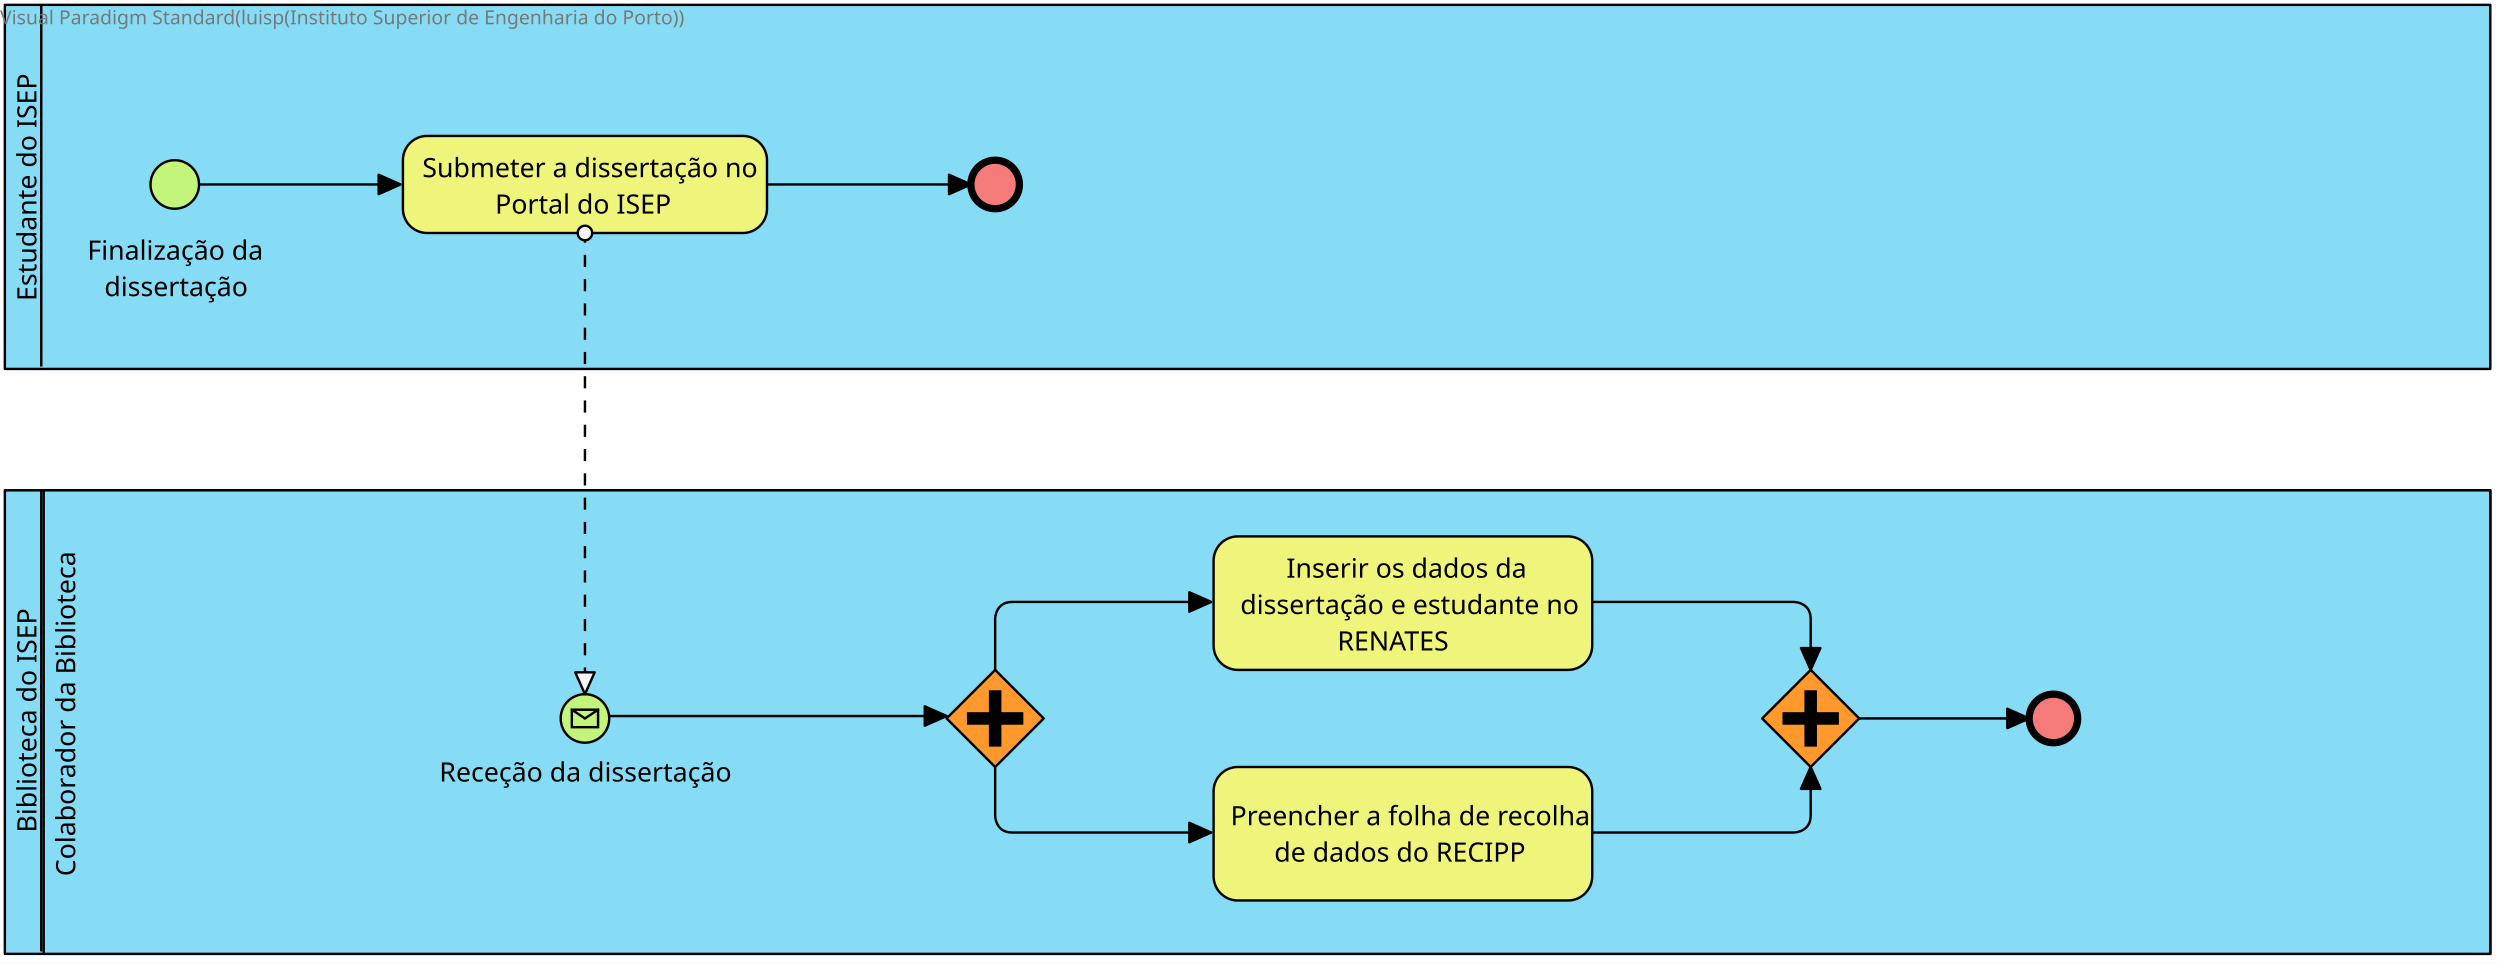
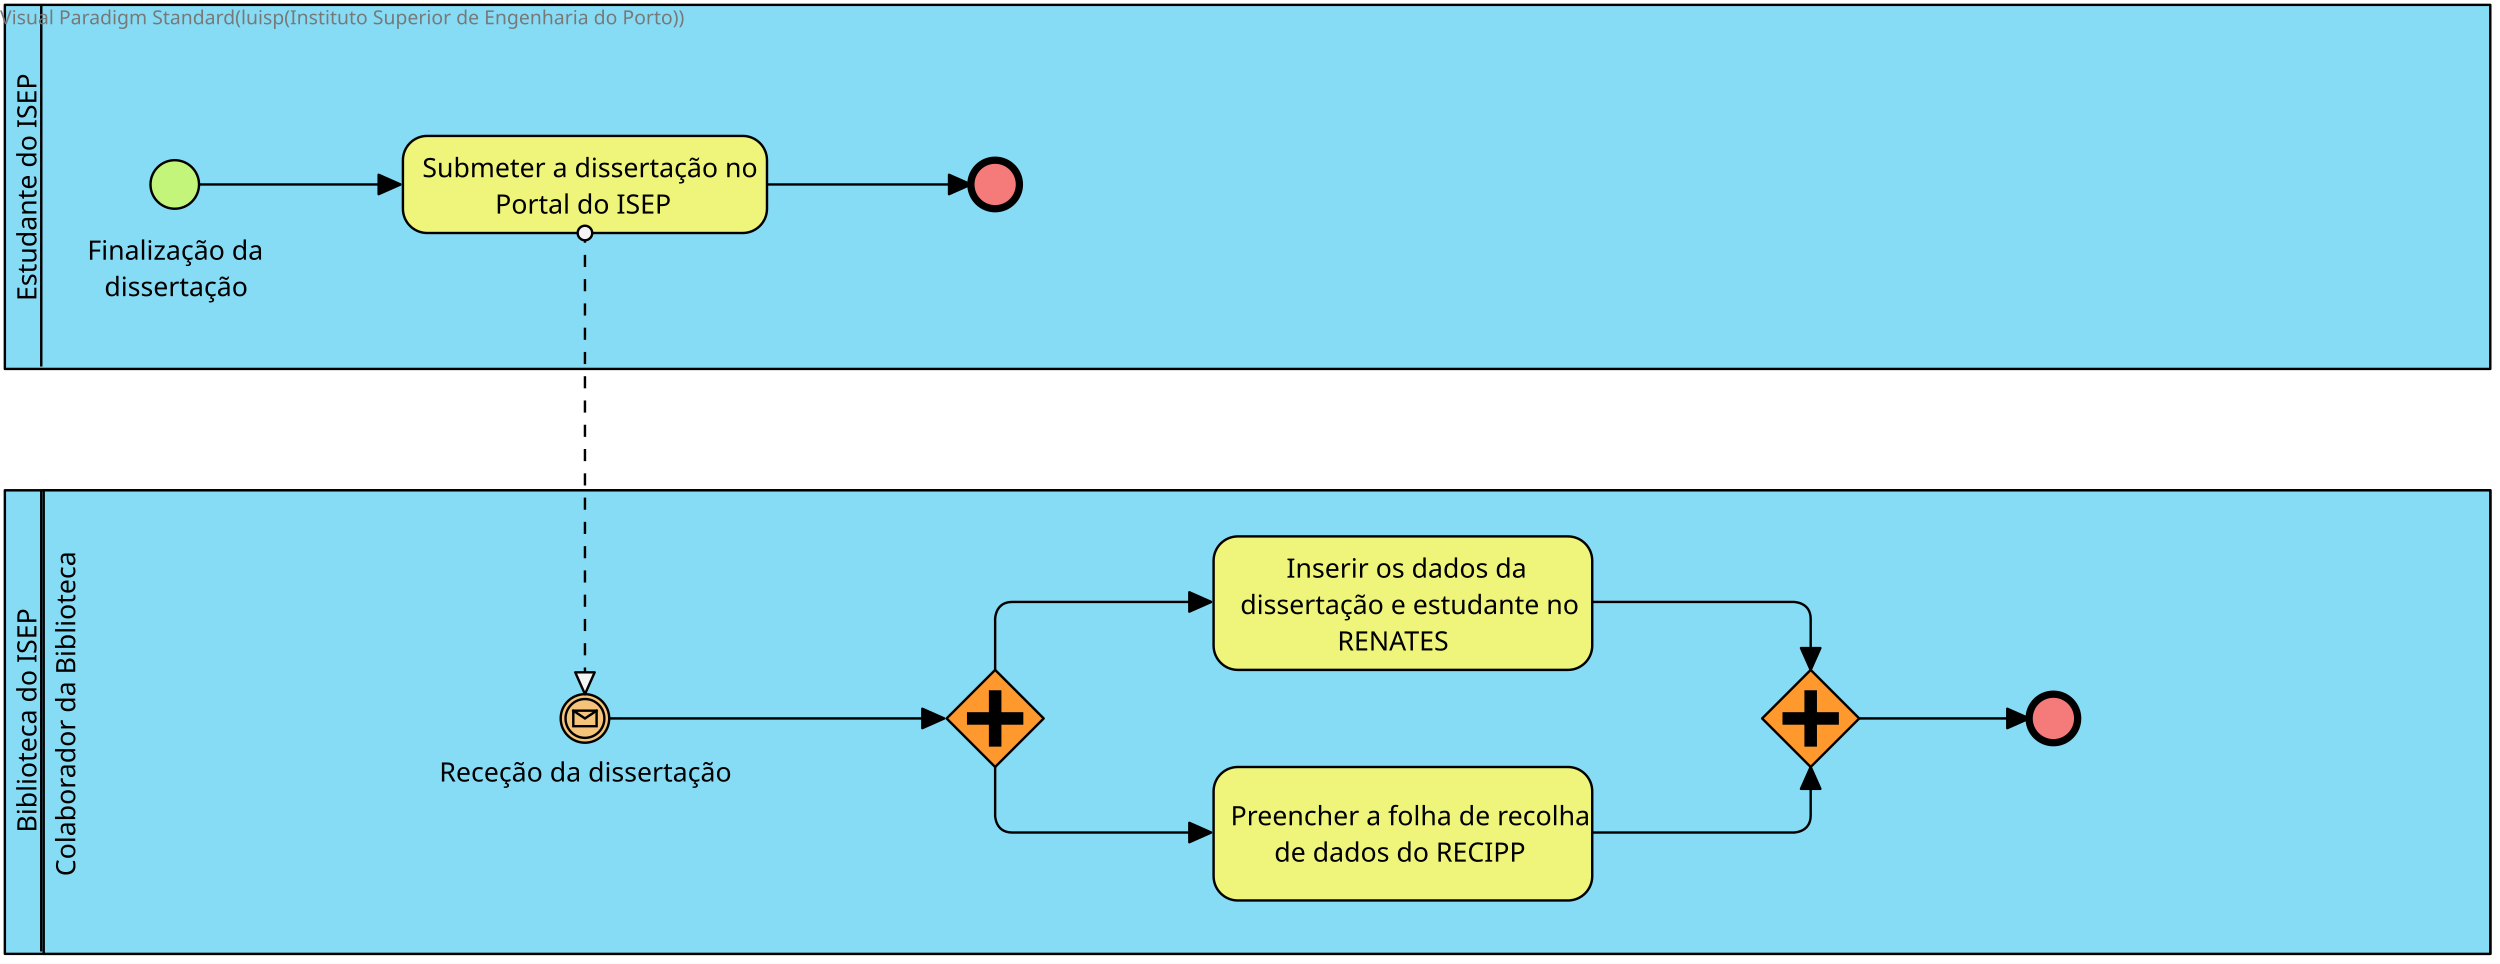
<svg xmlns="http://www.w3.org/2000/svg" fill-opacity="0" color-rendering="auto" color-interpolation="auto" text-rendering="auto" stroke="rgb(0,0,0)" stroke-linecap="square" width="1030" stroke-miterlimit="10" shape-rendering="auto" stroke-opacity="0" fill="rgb(0,0,0)" stroke-dasharray="none" font-weight="normal" stroke-width="1" height="397" font-family="'Dialog'" font-style="normal" stroke-linejoin="miter" font-size="12px" stroke-dashoffset="0" image-rendering="auto">
  <defs id="genericDefs" />
  <g>
    <defs id="defs1">
      <clipPath clipPathUnits="userSpaceOnUse" id="clipPath1">
        <path d="M-7 -7 L1035 -7 L1035 161 L-7 161 L-7 -7 Z" />
      </clipPath>
      <clipPath clipPathUnits="userSpaceOnUse" id="clipPath2">
        <path d="M0 0 L0 150 L7 150 L7 0 Z" />
      </clipPath>
      <clipPath clipPathUnits="userSpaceOnUse" id="clipPath3">
        <path d="M0 0 L0 7 L1024 7 L1024 0 Z" />
      </clipPath>
      <clipPath clipPathUnits="userSpaceOnUse" id="clipPath4">
        <path d="M0 0 L0 150 L16 150 L16 0 Z" />
      </clipPath>
      <clipPath clipPathUnits="userSpaceOnUse" id="clipPath5">
        <path d="M150 0 L0 0 L0 16 L150 16 Z" />
      </clipPath>
      <clipPath clipPathUnits="userSpaceOnUse" id="clipPath6">
        <path d="M-7 -7 L31 -7 L31 31 L-7 31 L-7 -7 Z" />
      </clipPath>
      <clipPath clipPathUnits="userSpaceOnUse" id="clipPath7">
        <path d="M-7 -27 L161 -27 L161 51 L-7 51 L-7 -27 Z" />
      </clipPath>
      <clipPath clipPathUnits="userSpaceOnUse" id="clipPath8">
        <path d="M0 0 L0 40 L150 40 L150 0 Z" />
      </clipPath>
      <clipPath clipPathUnits="userSpaceOnUse" id="clipPath9">
        <path d="M-9 -9 L33 -9 L33 33 L-9 33 L-9 -9 Z" />
      </clipPath>
      <clipPath clipPathUnits="userSpaceOnUse" id="clipPath10">
        <path d="M-7 -7 L1035 -7 L1035 202 L-7 202 L-7 -7 Z" />
      </clipPath>
      <clipPath clipPathUnits="userSpaceOnUse" id="clipPath11">
        <path d="M0 0 L0 191 L7 191 L7 0 Z" />
      </clipPath>
      <clipPath clipPathUnits="userSpaceOnUse" id="clipPath12">
        <path d="M0 0 L0 191 L16 191 L16 0 Z" />
      </clipPath>
      <clipPath clipPathUnits="userSpaceOnUse" id="clipPath13">
        <path d="M191 0 L0 0 L0 16 L191 16 Z" />
      </clipPath>
      <clipPath clipPathUnits="userSpaceOnUse" id="clipPath14">
        <path d="M-7 -7 L1019 -7 L1019 202 L-7 202 L-7 -7 Z" />
      </clipPath>
      <clipPath clipPathUnits="userSpaceOnUse" id="clipPath15">
        <path d="M-7 -7 L51 -7 L51 51 L-7 51 L-7 -7 Z" />
      </clipPath>
      <clipPath clipPathUnits="userSpaceOnUse" id="clipPath16">
        <path d="M-7 -27 L167 -27 L167 66 L-7 66 L-7 -27 Z" />
      </clipPath>
      <clipPath clipPathUnits="userSpaceOnUse" id="clipPath17">
        <path d="M0 0 L0 55 L156 55 L156 0 Z" />
      </clipPath>
      <clipPath clipPathUnits="userSpaceOnUse" id="clipPath18">
        <path d="M-115 -49 L230 -49 L230 98 L-115 98 L-115 -49 Z" />
      </clipPath>
      <clipPath clipPathUnits="userSpaceOnUse" id="clipPath19">
        <path d="M-139 -15 L278 -15 L278 30 L-139 30 L-139 -15 Z" />
      </clipPath>
      <clipPath clipPathUnits="userSpaceOnUse" id="clipPath20">
        <path d="M0 0 L187 0 L187 104 L0 104 L0 0 Z" />
      </clipPath>
      <clipPath clipPathUnits="userSpaceOnUse" id="clipPath21">
        <path d="M0 0 L0 60 L98 60 L98 104 L187 104 L187 0 Z" />
      </clipPath>
      <clipPath clipPathUnits="userSpaceOnUse" id="clipPath22">
        <path d="M0 0 L188 0 L188 104 L0 104 L0 0 Z" />
      </clipPath>
      <clipPath clipPathUnits="userSpaceOnUse" id="clipPath23">
        <path d="M0 0 L0 104 L188 104 L188 0 Z" />
      </clipPath>
      <clipPath clipPathUnits="userSpaceOnUse" id="clipPath24">
+         <path d="M0 0 L193 0 L193 131 L0 131 L0 0 Z" />
+       </clipPath>
+       <clipPath clipPathUnits="userSpaceOnUse" id="clipPath25">
+         <path d="M0 0 L0 131 L193 131 L193 0 Z" />
+       </clipPath>
+       <clipPath clipPathUnits="userSpaceOnUse" id="clipPath26">
+         <path d="M0 0 L193 0 L193 132 L0 132 L0 0 Z" />
+       </clipPath>
+       <clipPath clipPathUnits="userSpaceOnUse" id="clipPath27">
+         <path d="M0 0 L0 132 L193 132 L193 0 Z" />
+       </clipPath>
+       <clipPath clipPathUnits="userSpaceOnUse" id="clipPath28">
+         <path d="M0 0 L194 0 L194 132 L0 132 L0 0 Z" />
+       </clipPath>
+       <clipPath clipPathUnits="userSpaceOnUse" id="clipPath29">
+         <path d="M0 0 L0 132 L194 132 L194 0 Z" />
+       </clipPath>
+       <clipPath clipPathUnits="userSpaceOnUse" id="clipPath30">
+         <path d="M0 0 L194 0 L194 131 L0 131 L0 0 Z" />
+       </clipPath>
+       <clipPath clipPathUnits="userSpaceOnUse" id="clipPath31">
+         <path d="M0 0 L0 131 L194 131 L194 0 Z" />
+       </clipPath>
+       <clipPath clipPathUnits="userSpaceOnUse" id="clipPath32">
+         <path d="M0 0 L174 0 L174 104 L0 104 L0 0 Z" />
+       </clipPath>
+       <clipPath clipPathUnits="userSpaceOnUse" id="clipPath33">
+         <path d="M0 0 L0 104 L174 104 L174 0 Z" />
+       </clipPath>
+       <clipPath clipPathUnits="userSpaceOnUse" id="clipPath34">
        <path d="M0 0 L104 0 L104 294 L0 294 L0 0 Z" />
      </clipPath>
-       <clipPath clipPathUnits="userSpaceOnUse" id="clipPath25">
+       <clipPath clipPathUnits="userSpaceOnUse" id="clipPath35">
        <path d="M0 0 L0 264 L104 264 L104 0 ZM0 279 L0 294 L104 294 L104 279 Z" />
      </clipPath>
-       <clipPath clipPathUnits="userSpaceOnUse" id="clipPath26">
-         <path d="M0 0 L243 0 L243 104 L0 104 L0 0 Z" />
-       </clipPath>
-       <clipPath clipPathUnits="userSpaceOnUse" id="clipPath27">
-         <path d="M0 0 L0 65 L109 65 L109 80 L0 80 L0 104 L243 104 L243 0 Z" />
-       </clipPath>
-       <clipPath clipPathUnits="userSpaceOnUse" id="clipPath28">
-         <path d="M0 0 L193 0 L193 131 L0 131 L0 0 Z" />
-       </clipPath>
-       <clipPath clipPathUnits="userSpaceOnUse" id="clipPath29">
-         <path d="M0 0 L0 131 L193 131 L193 0 Z" />
-       </clipPath>
-       <clipPath clipPathUnits="userSpaceOnUse" id="clipPath30">
-         <path d="M0 0 L193 0 L193 132 L0 132 L0 0 Z" />
-       </clipPath>
-       <clipPath clipPathUnits="userSpaceOnUse" id="clipPath31">
-         <path d="M0 0 L0 132 L193 132 L193 0 Z" />
-       </clipPath>
-       <clipPath clipPathUnits="userSpaceOnUse" id="clipPath32">
-         <path d="M0 0 L194 0 L194 132 L0 132 L0 0 Z" />
-       </clipPath>
-       <clipPath clipPathUnits="userSpaceOnUse" id="clipPath33">
-         <path d="M0 0 L0 132 L194 132 L194 0 Z" />
-       </clipPath>
-       <clipPath clipPathUnits="userSpaceOnUse" id="clipPath34">
-         <path d="M0 0 L194 0 L194 131 L0 131 L0 0 Z" />
-       </clipPath>
-       <clipPath clipPathUnits="userSpaceOnUse" id="clipPath35">
-         <path d="M0 0 L0 131 L194 131 L194 0 Z" />
-       </clipPath>
      <clipPath clipPathUnits="userSpaceOnUse" id="clipPath36">
-         <path d="M0 0 L174 0 L174 104 L0 104 L0 0 Z" />
+         <path d="M0 0 L242 0 L242 104 L0 104 L0 0 Z" />
      </clipPath>
      <clipPath clipPathUnits="userSpaceOnUse" id="clipPath37">
-         <path d="M0 0 L0 104 L174 104 L174 0 Z" />
+         <path d="M0 0 L0 64 L109 64 L109 79 L0 79 L0 104 L242 104 L242 0 Z" />
      </clipPath>
    </defs>
    <g fill="white" text-rendering="geometricPrecision" fill-opacity="1" stroke-opacity="1" stroke="white">
      <rect x="0" width="1030" height="397" y="0" stroke="none" />
    </g>
    <g font-size="11px" transform="translate(2,2)" fill-opacity="1" fill="rgb(135,220,245)" text-rendering="geometricPrecision" image-rendering="optimizeQuality" font-family="sans-serif" stroke="rgb(135,220,245)" stroke-opacity="1">
      <rect x="0" width="1024" height="150" y="0" clip-path="url(#clipPath1)" stroke="none" />
    </g>
    <g stroke-linecap="butt" font-size="11px" transform="translate(2,2)" fill-opacity="1" fill="black" text-rendering="geometricPrecision" image-rendering="optimizeQuality" font-family="sans-serif" stroke-linejoin="round" stroke="black" stroke-opacity="1" stroke-miterlimit="0">
      <rect fill="none" x="0" width="1024" height="150" y="0" clip-path="url(#clipPath1)" />
      <line y2="149" fill="none" x1="15" clip-path="url(#clipPath1)" x2="15" y1="0" />
    </g>
    <g font-size="11px" transform="translate(77,77) rotate(-90) translate(-75,-75)" fill-opacity="1" fill="black" text-rendering="geometricPrecision" image-rendering="optimizeQuality" font-family="sans-serif" stroke="black" stroke-opacity="1">
      <text x="28" xml:space="preserve" y="13" clip-path="url(#clipPath5)" stroke="none">Estudante do ISEP</text>
    </g>
    <g font-size="11px" transform="translate(62,66)" fill-opacity="1" fill="rgb(195,245,122)" text-rendering="geometricPrecision" image-rendering="optimizeQuality" font-family="sans-serif" stroke="rgb(195,245,122)" stroke-opacity="1">
      <circle r="10" clip-path="url(#clipPath6)" cx="10" cy="10" stroke="none" />
    </g>
    <g stroke-linecap="butt" font-size="11px" transform="translate(62,66)" fill-opacity="1" fill="black" text-rendering="geometricPrecision" image-rendering="optimizeQuality" font-family="sans-serif" stroke-linejoin="round" stroke="black" stroke-opacity="1" stroke-miterlimit="0">
      <circle fill="none" r="10" clip-path="url(#clipPath6)" cx="10" cy="10" />
    </g>
    <g font-size="11px" transform="translate(166,56)" fill-opacity="1" fill="rgb(238,245,122)" text-rendering="geometricPrecision" image-rendering="optimizeQuality" font-family="sans-serif" stroke="rgb(238,245,122)" stroke-opacity="1">
      <rect x="0" y="0" clip-path="url(#clipPath7)" width="150" rx="10" ry="10" height="40" stroke="none" />
    </g>
    <g stroke-linecap="butt" font-size="11px" transform="translate(166,56)" fill-opacity="1" fill="black" text-rendering="geometricPrecision" image-rendering="optimizeQuality" font-family="sans-serif" stroke-linejoin="round" stroke="black" stroke-opacity="1" stroke-miterlimit="0">
      <rect x="0" y="0" clip-path="url(#clipPath7)" fill="none" width="150" rx="10" ry="10" height="40" />
    </g>
    <g font-size="11px" transform="translate(166,56)" fill-opacity="1" fill="black" text-rendering="geometricPrecision" image-rendering="optimizeQuality" font-family="sans-serif" stroke="black" stroke-opacity="1">
      <text x="8" xml:space="preserve" y="17" clip-path="url(#clipPath8)" stroke="none">Submeter a dissertação no</text>
      <text x="38" xml:space="preserve" y="32" clip-path="url(#clipPath8)" stroke="none">Portal do ISEP</text>
    </g>
    <g font-size="11px" transform="translate(400,66)" fill-opacity="1" fill="rgb(245,122,122)" text-rendering="geometricPrecision" image-rendering="optimizeQuality" font-family="sans-serif" stroke="rgb(245,122,122)" stroke-opacity="1">
      <circle r="10" clip-path="url(#clipPath9)" cx="10" cy="10" stroke="none" />
    </g>
    <g fill-opacity="1" text-rendering="geometricPrecision" stroke="black" stroke-linecap="butt" transform="translate(400,66)" stroke-miterlimit="0" stroke-opacity="1" fill="black" stroke-width="3" font-family="sans-serif" stroke-linejoin="round" font-size="11px" image-rendering="optimizeQuality">
      <circle fill="none" r="10" clip-path="url(#clipPath9)" cx="10" cy="10" />
    </g>
    <g font-size="11px" transform="translate(2,202)" fill-opacity="1" fill="rgb(135,220,245)" text-rendering="geometricPrecision" image-rendering="optimizeQuality" font-family="sans-serif" stroke="rgb(135,220,245)" stroke-opacity="1">
      <rect x="0" width="1024" height="191" y="0" clip-path="url(#clipPath10)" stroke="none" />
    </g>
    <g stroke-linecap="butt" font-size="11px" transform="translate(2,202)" fill-opacity="1" fill="black" text-rendering="geometricPrecision" image-rendering="optimizeQuality" font-family="sans-serif" stroke-linejoin="round" stroke="black" stroke-opacity="1" stroke-miterlimit="0">
      <rect fill="none" x="0" width="1024" height="191" y="0" clip-path="url(#clipPath10)" />
      <line y2="190" fill="none" x1="15" clip-path="url(#clipPath10)" x2="15" y1="0" />
    </g>
    <g font-size="11px" transform="translate(97.5,297.5) rotate(-90) translate(-95.5,-95.5)" fill-opacity="1" fill="black" text-rendering="geometricPrecision" image-rendering="optimizeQuality" font-family="sans-serif" stroke="black" stroke-opacity="1">
      <text x="50" xml:space="preserve" y="13" clip-path="url(#clipPath13)" stroke="none">Biblioteca do ISEP</text>
    </g>
    <g font-size="11px" transform="translate(18,202)" fill-opacity="1" fill="rgb(135,220,245)" text-rendering="geometricPrecision" image-rendering="optimizeQuality" font-family="sans-serif" stroke="rgb(135,220,245)" stroke-opacity="1">
      <rect x="0" width="1008" height="191" y="0" clip-path="url(#clipPath14)" stroke="none" />
    </g>
    <g stroke-linecap="butt" font-size="11px" transform="translate(18,202)" fill-opacity="1" fill="black" text-rendering="geometricPrecision" image-rendering="optimizeQuality" font-family="sans-serif" stroke-linejoin="round" stroke="black" stroke-opacity="1" stroke-miterlimit="0">
      <rect fill="none" x="0" width="1008" height="191" y="0" clip-path="url(#clipPath14)" />
    </g>
    <g font-size="11px" transform="translate(113.5,297.5) rotate(-90) translate(-95.5,-95.5)" fill-opacity="1" fill="black" text-rendering="geometricPrecision" image-rendering="optimizeQuality" font-family="sans-serif" stroke="black" stroke-opacity="1">
      <text x="32" xml:space="preserve" y="13" clip-path="url(#clipPath13)" stroke="none">Colaborador da Biblioteca</text>
-     </g>
-     <g font-size="11px" transform="translate(231,286)" fill-opacity="1" fill="rgb(195,245,122)" text-rendering="geometricPrecision" image-rendering="optimizeQuality" font-family="sans-serif" stroke="rgb(195,245,122)" stroke-opacity="1">
-       <circle r="10" clip-path="url(#clipPath6)" cx="10" cy="10" stroke="none" />
-     </g>
-     <g stroke-linecap="butt" font-size="11px" transform="translate(231,286)" fill-opacity="1" fill="black" text-rendering="geometricPrecision" image-rendering="optimizeQuality" font-family="sans-serif" stroke-linejoin="round" stroke="black" stroke-opacity="1" stroke-miterlimit="0">
-       <circle fill="none" r="10" clip-path="url(#clipPath6)" cx="10" cy="10" />
-       <path fill="none" stroke-miterlimit="10" d="M4.6 6.4 L15.4 6.4 L15.4 13.6 L4.6 13.6 L4.6 6.4 ZM4.6 6.4 L10 10 L15.4 6.4" clip-path="url(#clipPath6)" stroke-linecap="square" stroke-linejoin="miter" />
    </g>
    <g font-size="11px" transform="translate(390,276)" fill-opacity="1" fill="rgb(255,153,46)" text-rendering="geometricPrecision" image-rendering="optimizeQuality" font-family="sans-serif" stroke="rgb(255,153,46)" stroke-opacity="1">
      <polygon points=" 20 0 40 20 20 40 0 20" stroke="none" clip-path="url(#clipPath15)" />
    </g>
    <g stroke-linecap="butt" font-size="11px" transform="translate(390,276)" fill-opacity="1" fill="black" text-rendering="geometricPrecision" image-rendering="optimizeQuality" font-family="sans-serif" stroke-linejoin="round" stroke="black" stroke-opacity="1" stroke-miterlimit="0">
      <polygon fill="none" points=" 20 0 40 20 20 40 0 20" clip-path="url(#clipPath15)" />
      <path stroke-miterlimit="10" d="M8.387 17.419 L31.613 17.419 L31.613 22.581 L8.387 22.581 L8.387 17.419 ZM17.419 8.387 L22.581 8.387 L22.581 31.613 L17.419 31.613 L17.419 8.387 Z" clip-path="url(#clipPath15)" stroke-linecap="square" stroke="none" stroke-linejoin="miter" />
    </g>
    <g font-size="11px" transform="translate(500,316)" fill-opacity="1" fill="rgb(238,245,122)" text-rendering="geometricPrecision" image-rendering="optimizeQuality" font-family="sans-serif" stroke="rgb(238,245,122)" stroke-opacity="1">
      <rect x="0" y="0" clip-path="url(#clipPath16)" width="156" rx="10" ry="10" height="55" stroke="none" />
    </g>
    <g stroke-linecap="butt" font-size="11px" transform="translate(500,316)" fill-opacity="1" fill="black" text-rendering="geometricPrecision" image-rendering="optimizeQuality" font-family="sans-serif" stroke-linejoin="round" stroke="black" stroke-opacity="1" stroke-miterlimit="0">
      <rect x="0" y="0" clip-path="url(#clipPath16)" fill="none" width="156" rx="10" ry="10" height="55" />
    </g>
    <g font-size="11px" transform="translate(500,316)" fill-opacity="1" fill="black" text-rendering="geometricPrecision" image-rendering="optimizeQuality" font-family="sans-serif" stroke="black" stroke-opacity="1">
      <text x="7" xml:space="preserve" y="24" clip-path="url(#clipPath17)" stroke="none">Preencher a folha de recolha</text>
      <text x="25" xml:space="preserve" y="39" clip-path="url(#clipPath17)" stroke="none">de dados do RECIPP</text>
    </g>
    <g font-size="11px" transform="translate(500,221)" fill-opacity="1" fill="rgb(238,245,122)" text-rendering="geometricPrecision" image-rendering="optimizeQuality" font-family="sans-serif" stroke="rgb(238,245,122)" stroke-opacity="1">
      <rect x="0" y="0" clip-path="url(#clipPath16)" width="156" rx="10" ry="10" height="55" stroke="none" />
    </g>
    <g stroke-linecap="butt" font-size="11px" transform="translate(500,221)" fill-opacity="1" fill="black" text-rendering="geometricPrecision" image-rendering="optimizeQuality" font-family="sans-serif" stroke-linejoin="round" stroke="black" stroke-opacity="1" stroke-miterlimit="0">
      <rect x="0" y="0" clip-path="url(#clipPath16)" fill="none" width="156" rx="10" ry="10" height="55" />
    </g>
    <g font-size="11px" transform="translate(500,221)" fill-opacity="1" fill="black" text-rendering="geometricPrecision" image-rendering="optimizeQuality" font-family="sans-serif" stroke="black" stroke-opacity="1">
      <text x="30" xml:space="preserve" y="17" clip-path="url(#clipPath17)" stroke="none">Inserir os dados da</text>
      <text x="11" xml:space="preserve" y="32" clip-path="url(#clipPath17)" stroke="none">dissertação e estudante no</text>
      <text x="51" xml:space="preserve" y="47" clip-path="url(#clipPath17)" stroke="none">RENATES</text>
    </g>
    <g font-size="11px" transform="translate(726,276)" fill-opacity="1" fill="rgb(255,153,46)" text-rendering="geometricPrecision" image-rendering="optimizeQuality" font-family="sans-serif" stroke="rgb(255,153,46)" stroke-opacity="1">
      <polygon points=" 20 0 40 20 20 40 0 20" stroke="none" clip-path="url(#clipPath15)" />
    </g>
    <g stroke-linecap="butt" font-size="11px" transform="translate(726,276)" fill-opacity="1" fill="black" text-rendering="geometricPrecision" image-rendering="optimizeQuality" font-family="sans-serif" stroke-linejoin="round" stroke="black" stroke-opacity="1" stroke-miterlimit="0">
      <polygon fill="none" points=" 20 0 40 20 20 40 0 20" clip-path="url(#clipPath15)" />
      <path stroke-miterlimit="10" d="M8.387 17.419 L31.613 17.419 L31.613 22.581 L8.387 22.581 L8.387 17.419 ZM17.419 8.387 L22.581 8.387 L22.581 31.613 L17.419 31.613 L17.419 8.387 Z" clip-path="url(#clipPath15)" stroke-linecap="square" stroke="none" stroke-linejoin="miter" />
    </g>
    <g font-size="11px" transform="translate(836,286)" fill-opacity="1" fill="rgb(245,122,122)" text-rendering="geometricPrecision" image-rendering="optimizeQuality" font-family="sans-serif" stroke="rgb(245,122,122)" stroke-opacity="1">
      <circle r="10" clip-path="url(#clipPath9)" cx="10" cy="10" stroke="none" />
    </g>
    <g fill-opacity="1" text-rendering="geometricPrecision" stroke="black" stroke-linecap="butt" transform="translate(836,286)" stroke-miterlimit="0" stroke-opacity="1" fill="black" stroke-width="3" font-family="sans-serif" stroke-linejoin="round" font-size="11px" image-rendering="optimizeQuality">
      <circle fill="none" r="10" clip-path="url(#clipPath9)" cx="10" cy="10" />
    </g>
+     <g font-size="11px" transform="translate(231,286)" fill-opacity="1" fill="rgb(245,196,122)" text-rendering="geometricPrecision" image-rendering="optimizeQuality" font-family="sans-serif" stroke="rgb(245,196,122)" stroke-opacity="1">
+       <circle r="10" clip-path="url(#clipPath6)" cx="10" cy="10" stroke="none" />
+     </g>
+     <g stroke-linecap="butt" font-size="11px" transform="translate(231,286)" fill-opacity="1" fill="black" text-rendering="geometricPrecision" image-rendering="optimizeQuality" font-family="sans-serif" stroke-linejoin="round" stroke="black" stroke-opacity="1" stroke-miterlimit="0">
+       <circle fill="none" r="10" clip-path="url(#clipPath6)" cx="10" cy="10" />
+       <circle fill="none" r="8" clip-path="url(#clipPath6)" cx="10" cy="10" />
+       <path fill="none" stroke-miterlimit="10" d="M5.2 6.8 L14.8 6.8 L14.8 13.2 L5.2 13.2 L5.2 6.8 ZM5.2 6.8 L10 10 L14.8 6.8" clip-path="url(#clipPath6)" stroke-linecap="square" stroke-linejoin="miter" />
+     </g>
    <g font-size="11px" transform="translate(15,86)" fill-opacity="1" fill="black" text-rendering="geometricPrecision" image-rendering="optimizeQuality" font-family="sans-serif" stroke="black" stroke-opacity="1">
      <text x="21" xml:space="preserve" y="21" clip-path="url(#clipPath18)" stroke="none">Finalização da</text>
      <text x="28" xml:space="preserve" y="36" clip-path="url(#clipPath18)" stroke="none">dissertação</text>
    </g>
    <g font-size="11px" transform="translate(171,310)" fill-opacity="1" fill="black" text-rendering="geometricPrecision" image-rendering="optimizeQuality" font-family="sans-serif" stroke="black" stroke-opacity="1">
      <text x="10" xml:space="preserve" y="12" clip-path="url(#clipPath19)" stroke="none">Receção da dissertação</text>
    </g>
    <g stroke-linecap="butt" font-size="11px" transform="translate(32,26)" fill-opacity="1" fill="black" text-rendering="geometricPrecision" image-rendering="optimizeQuality" font-family="sans-serif" stroke-linejoin="round" stroke="black" stroke-opacity="1">
      <line y2="50" fill="none" x1="50" clip-path="url(#clipPath21)" x2="133" y1="50" />
      <polygon points=" 133 50 124 46 124 54" clip-path="url(#clipPath21)" stroke="none" />
      <polygon fill="none" points=" 133 50 124 46 124 54" clip-path="url(#clipPath21)" />
    </g>
    <g stroke-linecap="butt" font-size="11px" transform="translate(266,26)" fill-opacity="1" fill="black" text-rendering="geometricPrecision" image-rendering="optimizeQuality" font-family="sans-serif" stroke-linejoin="round" stroke="black" stroke-opacity="1">
      <line y2="50" fill="none" x1="50" clip-path="url(#clipPath23)" x2="134" y1="50" />
      <polygon points=" 134 50 125 46 125 54" clip-path="url(#clipPath23)" stroke="none" />
      <polygon fill="none" points=" 134 50 125 46 125 54" clip-path="url(#clipPath23)" />
    </g>
+     <g stroke-linecap="butt" font-size="11px" transform="translate(360,266)" fill-opacity="1" fill="black" text-rendering="geometricPrecision" image-rendering="optimizeQuality" font-family="sans-serif" stroke-linejoin="round" stroke="black" stroke-opacity="1">
+       <path fill="none" d="M50 50 L50 70 C50 70 50 77 57 77 M57 77 L139 77" clip-path="url(#clipPath25)" />
+       <polygon points=" 139 77 130 73 130 81" clip-path="url(#clipPath25)" stroke="none" />
+       <polygon fill="none" points=" 139 77 130 73 130 81" clip-path="url(#clipPath25)" />
+     </g>
+     <g stroke-linecap="butt" font-size="11px" transform="translate(360,198)" fill-opacity="1" fill="black" text-rendering="geometricPrecision" image-rendering="optimizeQuality" font-family="sans-serif" stroke-linejoin="round" stroke="black" stroke-opacity="1">
+       <path fill="none" d="M50 78 L50 57 C50 57 50 50 57 50 M57 50 L139 50" clip-path="url(#clipPath27)" />
+       <polygon points=" 139 50 130 46 130 54" clip-path="url(#clipPath27)" stroke="none" />
+       <polygon fill="none" points=" 139 50 130 46 130 54" clip-path="url(#clipPath27)" />
+     </g>
+     <g stroke-linecap="butt" font-size="11px" transform="translate(606,198)" fill-opacity="1" fill="black" text-rendering="geometricPrecision" image-rendering="optimizeQuality" font-family="sans-serif" stroke-linejoin="round" stroke="black" stroke-opacity="1">
+       <path fill="none" d="M50 50 L133 50 C133 50 140 50 140 57 M140 57 L140 78" clip-path="url(#clipPath29)" />
+       <polygon points=" 140 78 144 69 136 69" clip-path="url(#clipPath29)" stroke="none" />
+       <polygon fill="none" points=" 140 78 144 69 136 69" clip-path="url(#clipPath29)" />
+     </g>
+     <g stroke-linecap="butt" font-size="11px" transform="translate(606,266)" fill-opacity="1" fill="black" text-rendering="geometricPrecision" image-rendering="optimizeQuality" font-family="sans-serif" stroke-linejoin="round" stroke="black" stroke-opacity="1">
+       <path fill="none" d="M50 77 L133 77 C133 77 140 77 140 70 M140 70 L140 50" clip-path="url(#clipPath31)" />
+       <polygon points=" 140 50 136 59 144 59" clip-path="url(#clipPath31)" stroke="none" />
+       <polygon fill="none" points=" 140 50 136 59 144 59" clip-path="url(#clipPath31)" />
+     </g>
+     <g stroke-linecap="butt" font-size="11px" transform="translate(716,246)" fill-opacity="1" fill="black" text-rendering="geometricPrecision" image-rendering="optimizeQuality" font-family="sans-serif" stroke-linejoin="round" stroke="black" stroke-opacity="1">
+       <line y2="50" fill="none" x1="50" clip-path="url(#clipPath33)" x2="120" y1="50" />
+       <polygon points=" 120 50 111 46 111 54" clip-path="url(#clipPath33)" stroke="none" />
+       <polygon fill="none" points=" 120 50 111 46 111 54" clip-path="url(#clipPath33)" />
+     </g>
    <g fill-opacity="1" text-rendering="geometricPrecision" stroke="black" stroke-linecap="butt" transform="translate(191,46)" stroke-opacity="1" fill="black" stroke-dasharray="5" font-family="sans-serif" stroke-linejoin="round" font-size="11px" stroke-dashoffset="1" image-rendering="optimizeQuality">
-       <line y2="240" fill="none" x1="50" clip-path="url(#clipPath25)" x2="50" y1="50" />
+       <line y2="240" fill="none" x1="50" clip-path="url(#clipPath35)" x2="50" y1="50" />
    </g>
    <g stroke-linecap="butt" font-size="11px" transform="translate(191,46)" fill-opacity="1" fill="rgb(244,244,244)" text-rendering="geometricPrecision" image-rendering="optimizeQuality" font-family="sans-serif" stroke-linejoin="round" stroke="rgb(244,244,244)" stroke-opacity="1">
-       <circle r="3" clip-path="url(#clipPath25)" cx="50" cy="50" stroke="none" />
-       <circle fill="none" r="3" clip-path="url(#clipPath25)" cx="50" cy="50" stroke="black" />
-       <polygon points=" 50 240 54 231 46 231" clip-path="url(#clipPath25)" stroke="none" />
-       <polygon fill="none" clip-path="url(#clipPath25)" points=" 50 240 54 231 46 231" stroke="black" />
-     </g>
-     <g stroke-linecap="butt" font-size="11px" transform="translate(201,245)" fill-opacity="1" fill="black" text-rendering="geometricPrecision" image-rendering="optimizeQuality" font-family="sans-serif" stroke-linejoin="round" stroke="black" stroke-opacity="1">
-       <line y2="50" fill="none" x1="50" clip-path="url(#clipPath27)" x2="189" y1="50" />
-       <polygon points=" 189 50 180 46 180 54" clip-path="url(#clipPath27)" stroke="none" />
-       <polygon fill="none" points=" 189 50 180 46 180 54" clip-path="url(#clipPath27)" />
-     </g>
-     <g stroke-linecap="butt" font-size="11px" transform="translate(360,266)" fill-opacity="1" fill="black" text-rendering="geometricPrecision" image-rendering="optimizeQuality" font-family="sans-serif" stroke-linejoin="round" stroke="black" stroke-opacity="1">
-       <path fill="none" d="M50 50 L50 70 C50 70 50 77 57 77 M57 77 L139 77" clip-path="url(#clipPath29)" />
-       <polygon points=" 139 77 130 73 130 81" clip-path="url(#clipPath29)" stroke="none" />
-       <polygon fill="none" points=" 139 77 130 73 130 81" clip-path="url(#clipPath29)" />
-     </g>
-     <g stroke-linecap="butt" font-size="11px" transform="translate(360,198)" fill-opacity="1" fill="black" text-rendering="geometricPrecision" image-rendering="optimizeQuality" font-family="sans-serif" stroke-linejoin="round" stroke="black" stroke-opacity="1">
-       <path fill="none" d="M50 78 L50 57 C50 57 50 50 57 50 M57 50 L139 50" clip-path="url(#clipPath31)" />
-       <polygon points=" 139 50 130 46 130 54" clip-path="url(#clipPath31)" stroke="none" />
-       <polygon fill="none" points=" 139 50 130 46 130 54" clip-path="url(#clipPath31)" />
-     </g>
-     <g stroke-linecap="butt" font-size="11px" transform="translate(606,198)" fill-opacity="1" fill="black" text-rendering="geometricPrecision" image-rendering="optimizeQuality" font-family="sans-serif" stroke-linejoin="round" stroke="black" stroke-opacity="1">
-       <path fill="none" d="M50 50 L133 50 C133 50 140 50 140 57 M140 57 L140 78" clip-path="url(#clipPath33)" />
-       <polygon points=" 140 78 144 69 136 69" clip-path="url(#clipPath33)" stroke="none" />
-       <polygon fill="none" points=" 140 78 144 69 136 69" clip-path="url(#clipPath33)" />
-     </g>
-     <g stroke-linecap="butt" font-size="11px" transform="translate(606,266)" fill-opacity="1" fill="black" text-rendering="geometricPrecision" image-rendering="optimizeQuality" font-family="sans-serif" stroke-linejoin="round" stroke="black" stroke-opacity="1">
-       <path fill="none" d="M50 77 L133 77 C133 77 140 77 140 70 M140 70 L140 50" clip-path="url(#clipPath35)" />
-       <polygon points=" 140 50 136 59 144 59" clip-path="url(#clipPath35)" stroke="none" />
-       <polygon fill="none" points=" 140 50 136 59 144 59" clip-path="url(#clipPath35)" />
-     </g>
-     <g stroke-linecap="butt" font-size="11px" transform="translate(716,246)" fill-opacity="1" fill="black" text-rendering="geometricPrecision" image-rendering="optimizeQuality" font-family="sans-serif" stroke-linejoin="round" stroke="black" stroke-opacity="1">
-       <line y2="50" fill="none" x1="50" clip-path="url(#clipPath37)" x2="120" y1="50" />
-       <polygon points=" 120 50 111 46 111 54" clip-path="url(#clipPath37)" stroke="none" />
-       <polygon fill="none" points=" 120 50 111 46 111 54" clip-path="url(#clipPath37)" />
+       <circle r="3" clip-path="url(#clipPath35)" cx="50" cy="50" stroke="none" />
+       <circle fill="none" r="3" clip-path="url(#clipPath35)" cx="50" cy="50" stroke="black" />
+       <polygon points=" 50 240 54 231 46 231" clip-path="url(#clipPath35)" stroke="none" />
+       <polygon fill="none" clip-path="url(#clipPath35)" points=" 50 240 54 231 46 231" stroke="black" />
+     </g>
+     <g stroke-linecap="butt" font-size="11px" transform="translate(201,246)" fill-opacity="1" fill="black" text-rendering="geometricPrecision" image-rendering="optimizeQuality" font-family="sans-serif" stroke-linejoin="round" stroke="black" stroke-opacity="1">
+       <line y2="50" fill="none" x1="50" clip-path="url(#clipPath37)" x2="188" y1="50" />
+       <polygon points=" 188 50 179 46 179 54" clip-path="url(#clipPath37)" stroke="none" />
+       <polygon fill="none" points=" 188 50 179 46 179 54" clip-path="url(#clipPath37)" />
    </g>
    <g font-size="8px" fill-opacity="1" fill="rgb(120,120,120)" text-rendering="geometricPrecision" image-rendering="optimizeQuality" stroke="rgb(120,120,120)" stroke-opacity="1">
      <text x="0" xml:space="preserve" y="10" stroke="none">Visual Paradigm Standard(luisp(Instituto Superior de Engenharia do Porto))</text>
    </g>
  </g>
</svg>
